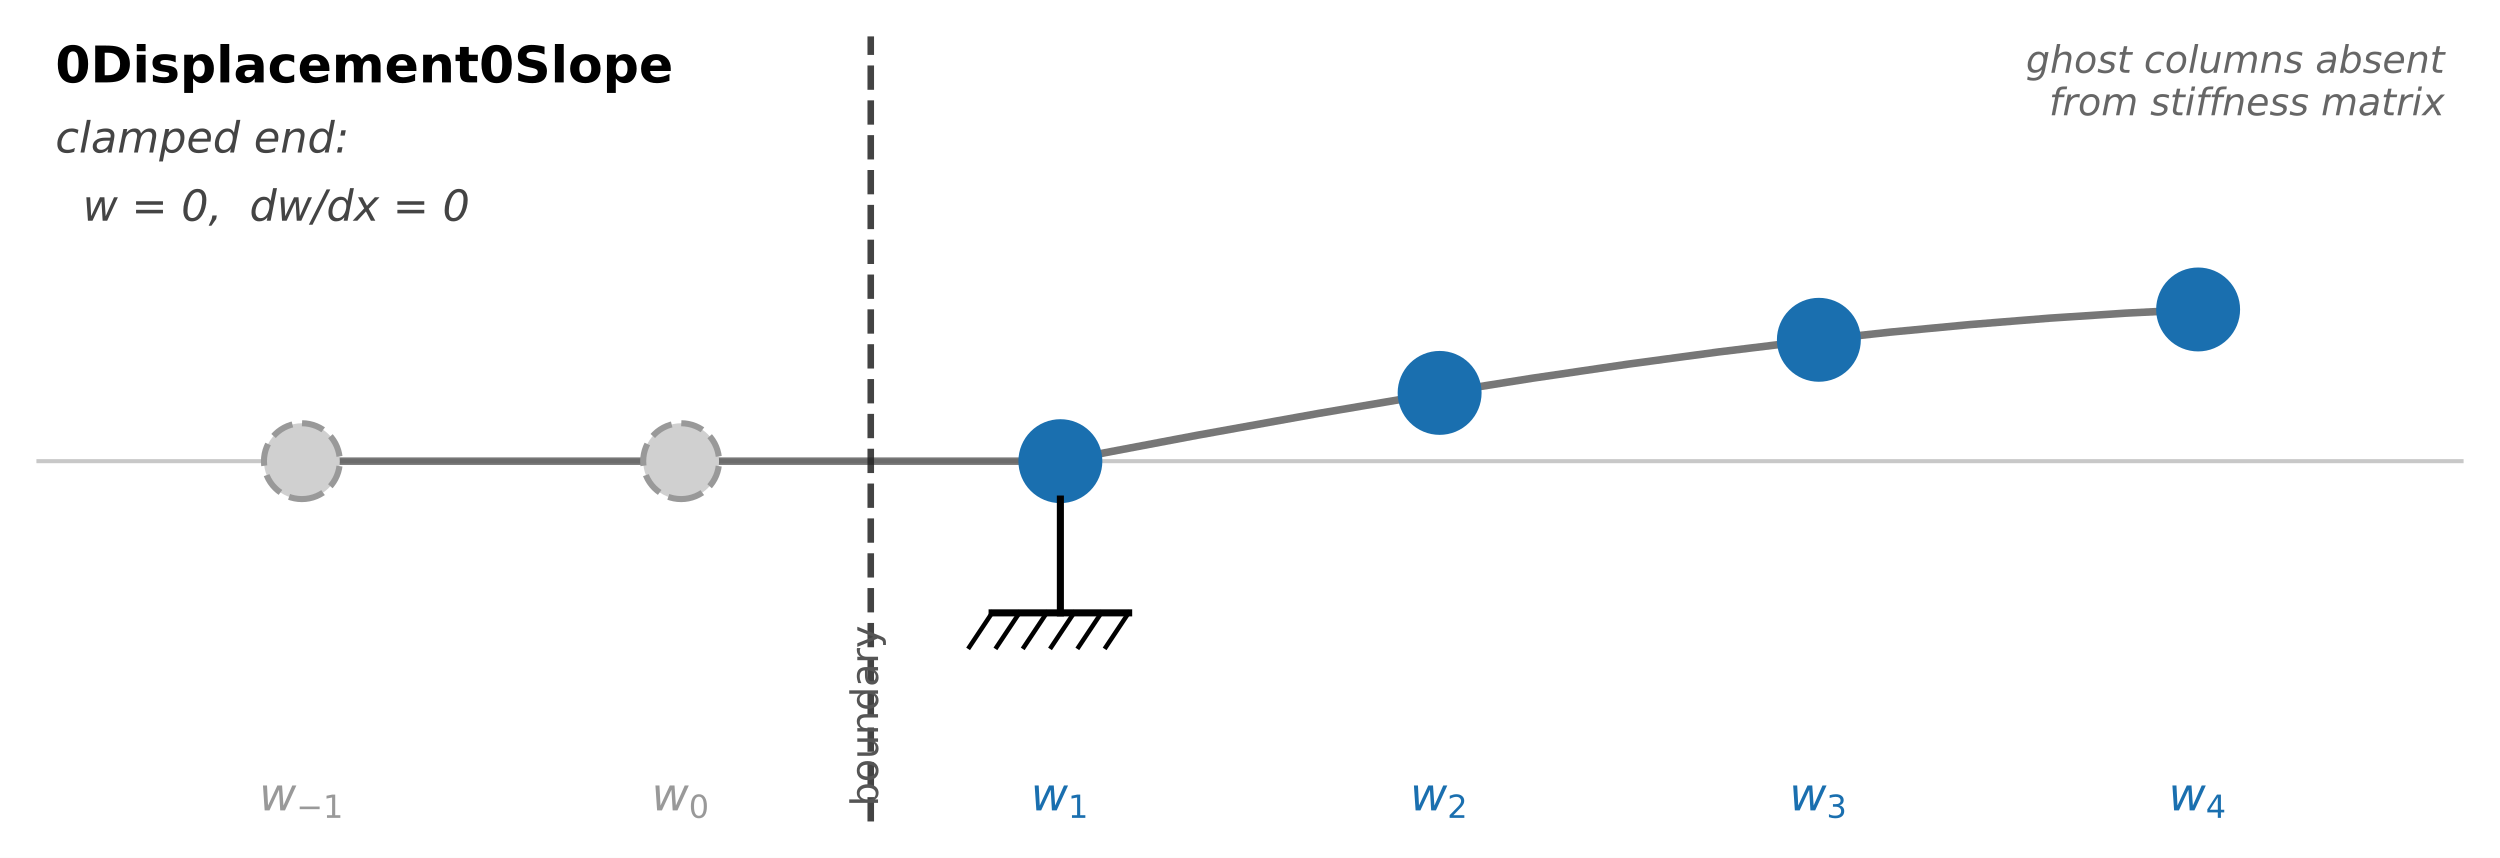
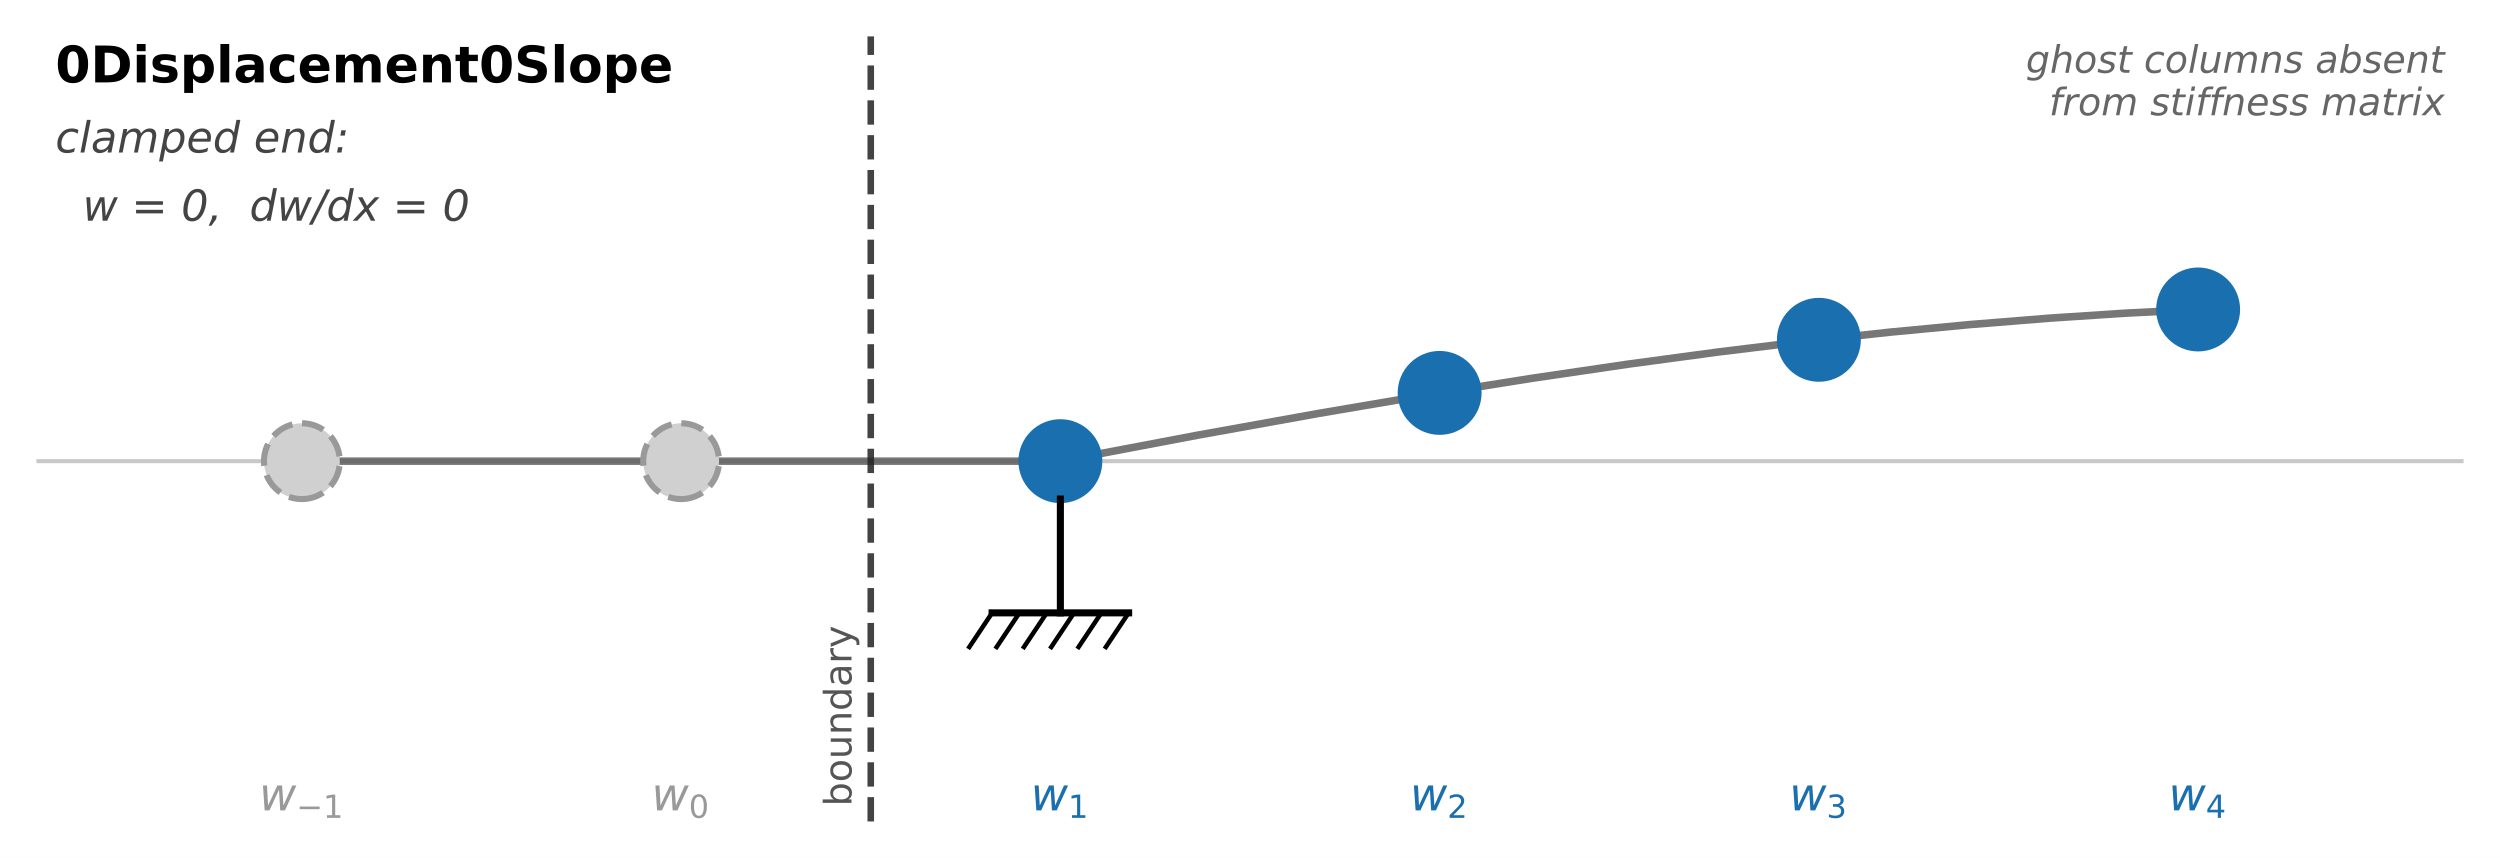
<svg xmlns="http://www.w3.org/2000/svg" xmlns:xlink="http://www.w3.org/1999/xlink" width="494.4pt" height="169.65pt" viewBox="0 0 494.4 169.65" version="1.1">
  <defs>
    <style type="text/css">*{stroke-linejoin: round; stroke-linecap: butt}</style>
  </defs>
  <g id="figure_1">
    <g id="patch_1">
      <path d="M 0 169.65  L 494.4 169.65  L 494.4 0  L 0 0  z " style="fill: #ffffff" />
    </g>
    <g id="axes_1">
      <g id="line2d_1">
-         <path d="M 7.2 91.2  L 487.2 91.2  " clip-path="url(#p2b682384bd)" style="fill: none; stroke: #c8c8c8; stroke-width: 0.8; stroke-linecap: square" />
+         <path d="M 7.2 91.2  L 487.2 91.2  " clip-path="url(#p44317454ec)" style="fill: none; stroke: #c8c8c8; stroke-width: 0.8; stroke-linecap: square" />
      </g>
      <g id="line2d_2">
-         <path d="M 209.7 91.2  L 236.79 86.072  L 260.871 81.736  L 282.693 78.029  L 303.011 74.802  L 321.824 72.034  L 339.884 69.598  L 357.192 67.487  L 373.747 65.689  L 389.549 64.189  L 405.352 62.916  L 420.402 61.927  L 434.7 61.2  L 434.7 61.2  " clip-path="url(#p2b682384bd)" style="fill: none; stroke: #555555; stroke-opacity: 0.8; stroke-width: 1.5; stroke-linecap: square" />
+         <path d="M 209.7 91.2  L 236.79 86.072  L 260.871 81.736  L 282.693 78.029  L 303.011 74.802  L 321.824 72.034  L 339.884 69.598  L 357.192 67.487  L 373.747 65.689  L 389.549 64.189  L 405.352 62.916  L 420.402 61.927  L 434.7 61.2  L 434.7 61.2  " clip-path="url(#p44317454ec)" style="fill: none; stroke: #555555; stroke-opacity: 0.8; stroke-width: 1.5; stroke-linecap: square" />
      </g>
      <g id="line2d_3">
-         <path d="M 59.7 91.2  L 209.7 91.2  " clip-path="url(#p2b682384bd)" style="fill: none; stroke: #555555; stroke-opacity: 0.8; stroke-width: 1.5; stroke-linecap: square" />
+         <path d="M 59.7 91.2  L 209.7 91.2  " clip-path="url(#p44317454ec)" style="fill: none; stroke: #555555; stroke-opacity: 0.8; stroke-width: 1.5; stroke-linecap: square" />
      </g>
      <g id="line2d_4">
-         <path d="M 172.2 162.45  L 172.2 7.2  " clip-path="url(#p2b682384bd)" style="fill: none; stroke-dasharray: 4.81,2.08; stroke-dashoffset: 0; stroke: #222222; stroke-opacity: 0.85; stroke-width: 1.3" />
+         <path d="M 172.2 162.45  L 172.2 7.2  " clip-path="url(#p44317454ec)" style="fill: none; stroke-dasharray: 4.81,2.08; stroke-dashoffset: 0; stroke: #222222; stroke-opacity: 0.85; stroke-width: 1.3" />
      </g>
      <g id="text_1">
-         <g style="fill: #555555" transform="translate(173.6402 159.45) rotate(-90) scale(0.075 -0.075)">
+         <g style="fill: #555555" transform="translate(168.3902 159.45) rotate(-90) scale(0.075 -0.075)">
          <defs>
            <path id="DejaVuSans-62" d="M 3116 1747  Q 3116 2381 2855 2742  Q 2594 3103 2138 3103  Q 1681 3103 1420 2742  Q 1159 2381 1159 1747  Q 1159 1113 1420 752  Q 1681 391 2138 391  Q 2594 391 2855 752  Q 3116 1113 3116 1747  z M 1159 2969  Q 1341 3281 1617 3432  Q 1894 3584 2278 3584  Q 2916 3584 3314 3078  Q 3713 2572 3713 1747  Q 3713 922 3314 415  Q 2916 -91 2278 -91  Q 1894 -91 1617 61  Q 1341 213 1159 525  L 1159 0  L 581 0  L 581 4863  L 1159 4863  L 1159 2969  z " transform="scale(0.015625)" />
            <path id="DejaVuSans-6f" d="M 1959 3097  Q 1497 3097 1228 2736  Q 959 2375 959 1747  Q 959 1119 1226 758  Q 1494 397 1959 397  Q 2419 397 2687 759  Q 2956 1122 2956 1747  Q 2956 2369 2687 2733  Q 2419 3097 1959 3097  z M 1959 3584  Q 2709 3584 3137 3096  Q 3566 2609 3566 1747  Q 3566 888 3137 398  Q 2709 -91 1959 -91  Q 1206 -91 779 398  Q 353 888 353 1747  Q 353 2609 779 3096  Q 1206 3584 1959 3584  z " transform="scale(0.015625)" />
            <path id="DejaVuSans-75" d="M 544 1381  L 544 3500  L 1119 3500  L 1119 1403  Q 1119 906 1312 657  Q 1506 409 1894 409  Q 2359 409 2629 706  Q 2900 1003 2900 1516  L 2900 3500  L 3475 3500  L 3475 0  L 2900 0  L 2900 538  Q 2691 219 2414 64  Q 2138 -91 1772 -91  Q 1169 -91 856 284  Q 544 659 544 1381  z M 1991 3584  L 1991 3584  z " transform="scale(0.015625)" />
            <path id="DejaVuSans-6e" d="M 3513 2113  L 3513 0  L 2938 0  L 2938 2094  Q 2938 2591 2744 2837  Q 2550 3084 2163 3084  Q 1697 3084 1428 2787  Q 1159 2491 1159 1978  L 1159 0  L 581 0  L 581 3500  L 1159 3500  L 1159 2956  Q 1366 3272 1645 3428  Q 1925 3584 2291 3584  Q 2894 3584 3203 3211  Q 3513 2838 3513 2113  z " transform="scale(0.015625)" />
            <path id="DejaVuSans-64" d="M 2906 2969  L 2906 4863  L 3481 4863  L 3481 0  L 2906 0  L 2906 525  Q 2725 213 2448 61  Q 2172 -91 1784 -91  Q 1150 -91 751 415  Q 353 922 353 1747  Q 353 2572 751 3078  Q 1150 3584 1784 3584  Q 2172 3584 2448 3432  Q 2725 3281 2906 2969  z M 947 1747  Q 947 1113 1208 752  Q 1469 391 1925 391  Q 2381 391 2643 752  Q 2906 1113 2906 1747  Q 2906 2381 2643 2742  Q 2381 3103 1925 3103  Q 1469 3103 1208 2742  Q 947 2381 947 1747  z " transform="scale(0.015625)" />
            <path id="DejaVuSans-61" d="M 2194 1759  Q 1497 1759 1228 1600  Q 959 1441 959 1056  Q 959 750 1161 570  Q 1363 391 1709 391  Q 2188 391 2477 730  Q 2766 1069 2766 1631  L 2766 1759  L 2194 1759  z M 3341 1997  L 3341 0  L 2766 0  L 2766 531  Q 2569 213 2275 61  Q 1981 -91 1556 -91  Q 1019 -91 701 211  Q 384 513 384 1019  Q 384 1609 779 1909  Q 1175 2209 1959 2209  L 2766 2209  L 2766 2266  Q 2766 2663 2505 2880  Q 2244 3097 1772 3097  Q 1472 3097 1187 3025  Q 903 2953 641 2809  L 641 3341  Q 956 3463 1253 3523  Q 1550 3584 1831 3584  Q 2591 3584 2966 3190  Q 3341 2797 3341 1997  z " transform="scale(0.015625)" />
            <path id="DejaVuSans-72" d="M 2631 2963  Q 2534 3019 2420 3045  Q 2306 3072 2169 3072  Q 1681 3072 1420 2755  Q 1159 2438 1159 1844  L 1159 0  L 581 0  L 581 3500  L 1159 3500  L 1159 2956  Q 1341 3275 1631 3429  Q 1922 3584 2338 3584  Q 2397 3584 2469 3576  Q 2541 3569 2628 3553  L 2631 2963  z " transform="scale(0.015625)" />
            <path id="DejaVuSans-79" d="M 2059 -325  Q 1816 -950 1584 -1140  Q 1353 -1331 966 -1331  L 506 -1331  L 506 -850  L 844 -850  Q 1081 -850 1212 -737  Q 1344 -625 1503 -206  L 1606 56  L 191 3500  L 800 3500  L 1894 763  L 2988 3500  L 3597 3500  L 2059 -325  z " transform="scale(0.015625)" />
          </defs>
          <use xlink:href="#DejaVuSans-62" />
          <use xlink:href="#DejaVuSans-6f" transform="translate(63.47656 0)" />
          <use xlink:href="#DejaVuSans-75" transform="translate(124.6582 0)" />
          <use xlink:href="#DejaVuSans-6e" transform="translate(188.0371 0)" />
          <use xlink:href="#DejaVuSans-64" transform="translate(251.416 0)" />
          <use xlink:href="#DejaVuSans-61" transform="translate(314.8926 0)" />
          <use xlink:href="#DejaVuSans-72" transform="translate(376.1719 0)" />
          <use xlink:href="#DejaVuSans-79" transform="translate(417.2852 0)" />
        </g>
      </g>
      <g id="text_2">
        <g style="fill: #999999" transform="translate(51.24 160.2886) scale(0.09 -0.09)">
          <defs>
            <path id="DejaVuSans-Oblique-77" d="M 544 3500  L 1113 3500  L 1259 684  L 2566 3500  L 3231 3500  L 3425 684  L 4666 3500  L 5241 3500  L 3641 0  L 2969 0  L 2797 2900  L 1459 0  L 781 0  L 544 3500  z " transform="scale(0.015625)" />
            <path id="DejaVuSans-2212" d="M 678 2272  L 4684 2272  L 4684 1741  L 678 1741  L 678 2272  z " transform="scale(0.015625)" />
            <path id="DejaVuSans-31" d="M 794 531  L 1825 531  L 1825 4091  L 703 3866  L 703 4441  L 1819 4666  L 2450 4666  L 2450 531  L 3481 531  L 3481 0  L 794 0  L 794 531  z " transform="scale(0.015625)" />
          </defs>
          <use xlink:href="#DejaVuSans-Oblique-77" transform="translate(0 0.3125)" />
          <use xlink:href="#DejaVuSans-2212" transform="translate(81.78711 -16.09375) scale(0.7)" />
          <use xlink:href="#DejaVuSans-31" transform="translate(140.4395 -16.09375) scale(0.7)" />
        </g>
      </g>
      <g id="text_3">
        <g style="fill: #999999" transform="translate(128.85 160.2886) scale(0.09 -0.09)">
          <defs>
            <path id="DejaVuSans-30" d="M 2034 4250  Q 1547 4250 1301 3770  Q 1056 3291 1056 2328  Q 1056 1369 1301 889  Q 1547 409 2034 409  Q 2525 409 2770 889  Q 3016 1369 3016 2328  Q 3016 3291 2770 3770  Q 2525 4250 2034 4250  z M 2034 4750  Q 2819 4750 3233 4129  Q 3647 3509 3647 2328  Q 3647 1150 3233 529  Q 2819 -91 2034 -91  Q 1250 -91 836 529  Q 422 1150 422 2328  Q 422 3509 836 4129  Q 1250 4750 2034 4750  z " transform="scale(0.015625)" />
          </defs>
          <use xlink:href="#DejaVuSans-Oblique-77" transform="translate(0 0.3125)" />
          <use xlink:href="#DejaVuSans-30" transform="translate(81.78711 -16.09375) scale(0.7)" />
        </g>
      </g>
      <g id="text_4">
        <g style="fill: #1a6faf" transform="translate(203.85 160.2886) scale(0.09 -0.09)">
          <use xlink:href="#DejaVuSans-Oblique-77" transform="translate(0 0.3125)" />
          <use xlink:href="#DejaVuSans-31" transform="translate(81.78711 -16.09375) scale(0.7)" />
        </g>
      </g>
      <g id="text_5">
        <g style="fill: #1a6faf" transform="translate(278.85 160.2886) scale(0.09 -0.09)">
          <defs>
            <path id="DejaVuSans-32" d="M 1228 531  L 3431 531  L 3431 0  L 469 0  L 469 531  Q 828 903 1448 1529  Q 2069 2156 2228 2338  Q 2531 2678 2651 2914  Q 2772 3150 2772 3378  Q 2772 3750 2511 3984  Q 2250 4219 1831 4219  Q 1534 4219 1204 4116  Q 875 4013 500 3803  L 500 4441  Q 881 4594 1212 4672  Q 1544 4750 1819 4750  Q 2544 4750 2975 4387  Q 3406 4025 3406 3419  Q 3406 3131 3298 2873  Q 3191 2616 2906 2266  Q 2828 2175 2409 1742  Q 1991 1309 1228 531  z " transform="scale(0.015625)" />
          </defs>
          <use xlink:href="#DejaVuSans-Oblique-77" transform="translate(0 0.3125)" />
          <use xlink:href="#DejaVuSans-32" transform="translate(81.78711 -16.09375) scale(0.7)" />
        </g>
      </g>
      <g id="text_6">
        <g style="fill: #1a6faf" transform="translate(353.85 160.2886) scale(0.09 -0.09)">
          <defs>
            <path id="DejaVuSans-33" d="M 2597 2516  Q 3050 2419 3304 2112  Q 3559 1806 3559 1356  Q 3559 666 3084 287  Q 2609 -91 1734 -91  Q 1441 -91 1130 -33  Q 819 25 488 141  L 488 750  Q 750 597 1062 519  Q 1375 441 1716 441  Q 2309 441 2620 675  Q 2931 909 2931 1356  Q 2931 1769 2642 2001  Q 2353 2234 1838 2234  L 1294 2234  L 1294 2753  L 1863 2753  Q 2328 2753 2575 2939  Q 2822 3125 2822 3475  Q 2822 3834 2567 4026  Q 2313 4219 1838 4219  Q 1578 4219 1281 4162  Q 984 4106 628 3988  L 628 4550  Q 988 4650 1302 4700  Q 1616 4750 1894 4750  Q 2613 4750 3031 4423  Q 3450 4097 3450 3541  Q 3450 3153 3228 2886  Q 3006 2619 2597 2516  z " transform="scale(0.015625)" />
          </defs>
          <use xlink:href="#DejaVuSans-Oblique-77" transform="translate(0 0.3125)" />
          <use xlink:href="#DejaVuSans-33" transform="translate(81.78711 -16.09375) scale(0.7)" />
        </g>
      </g>
      <g id="text_7">
        <g style="fill: #1a6faf" transform="translate(428.85 160.2886) scale(0.09 -0.09)">
          <defs>
            <path id="DejaVuSans-34" d="M 2419 4116  L 825 1625  L 2419 1625  L 2419 4116  z M 2253 4666  L 3047 4666  L 3047 1625  L 3713 1625  L 3713 1100  L 3047 1100  L 3047 0  L 2419 0  L 2419 1100  L 313 1100  L 313 1709  L 2253 4666  z " transform="scale(0.015625)" />
          </defs>
          <use xlink:href="#DejaVuSans-Oblique-77" transform="translate(0 0.3125)" />
          <use xlink:href="#DejaVuSans-34" transform="translate(81.78711 -16.09375) scale(0.7)" />
        </g>
      </g>
      <g id="text_8">
        <g transform="translate(10.95 16.29844) scale(0.1 -0.1)">
          <defs>
            <path id="DejaVuSans-Bold-30" d="M 2944 2338  Q 2944 3213 2780 3570  Q 2616 3928 2228 3928  Q 1841 3928 1675 3570  Q 1509 3213 1509 2338  Q 1509 1453 1675 1090  Q 1841 728 2228 728  Q 2613 728 2778 1090  Q 2944 1453 2944 2338  z M 4147 2328  Q 4147 1169 3647 539  Q 3147 -91 2228 -91  Q 1306 -91 806 539  Q 306 1169 306 2328  Q 306 3491 806 4120  Q 1306 4750 2228 4750  Q 3147 4750 3647 4120  Q 4147 3491 4147 2328  z " transform="scale(0.015625)" />
            <path id="DejaVuSans-Bold-44" d="M 1791 3756  L 1791 909  L 2222 909  Q 2959 909 3348 1275  Q 3738 1641 3738 2338  Q 3738 3031 3350 3393  Q 2963 3756 2222 3756  L 1791 3756  z M 588 4666  L 1856 4666  Q 2919 4666 3439 4514  Q 3959 4363 4331 4000  Q 4659 3684 4818 3271  Q 4978 2859 4978 2338  Q 4978 1809 4818 1395  Q 4659 981 4331 666  Q 3956 303 3431 151  Q 2906 0 1856 0  L 588 0  L 588 4666  z " transform="scale(0.015625)" />
            <path id="DejaVuSans-Bold-69" d="M 538 3500  L 1656 3500  L 1656 0  L 538 0  L 538 3500  z M 538 4863  L 1656 4863  L 1656 3950  L 538 3950  L 538 4863  z " transform="scale(0.015625)" />
            <path id="DejaVuSans-Bold-73" d="M 3272 3391  L 3272 2541  Q 2913 2691 2578 2766  Q 2244 2841 1947 2841  Q 1628 2841 1473 2761  Q 1319 2681 1319 2516  Q 1319 2381 1436 2309  Q 1553 2238 1856 2203  L 2053 2175  Q 2913 2066 3209 1816  Q 3506 1566 3506 1031  Q 3506 472 3093 190  Q 2681 -91 1863 -91  Q 1516 -91 1145 -36  Q 775 19 384 128  L 384 978  Q 719 816 1070 734  Q 1422 653 1784 653  Q 2113 653 2278 743  Q 2444 834 2444 1013  Q 2444 1163 2330 1236  Q 2216 1309 1875 1350  L 1678 1375  Q 931 1469 631 1722  Q 331 1975 331 2491  Q 331 3047 712 3315  Q 1094 3584 1881 3584  Q 2191 3584 2531 3537  Q 2872 3491 3272 3391  z " transform="scale(0.015625)" />
            <path id="DejaVuSans-Bold-70" d="M 1656 506  L 1656 -1331  L 538 -1331  L 538 3500  L 1656 3500  L 1656 2988  Q 1888 3294 2169 3439  Q 2450 3584 2816 3584  Q 3463 3584 3878 3070  Q 4294 2556 4294 1747  Q 4294 938 3878 423  Q 3463 -91 2816 -91  Q 2450 -91 2169 54  Q 1888 200 1656 506  z M 2400 2772  Q 2041 2772 1848 2508  Q 1656 2244 1656 1747  Q 1656 1250 1848 986  Q 2041 722 2400 722  Q 2759 722 2948 984  Q 3138 1247 3138 1747  Q 3138 2247 2948 2509  Q 2759 2772 2400 2772  z " transform="scale(0.015625)" />
            <path id="DejaVuSans-Bold-6c" d="M 538 4863  L 1656 4863  L 1656 0  L 538 0  L 538 4863  z " transform="scale(0.015625)" />
            <path id="DejaVuSans-Bold-61" d="M 2106 1575  Q 1756 1575 1579 1456  Q 1403 1338 1403 1106  Q 1403 894 1545 773  Q 1688 653 1941 653  Q 2256 653 2472 879  Q 2688 1106 2688 1447  L 2688 1575  L 2106 1575  z M 3816 1997  L 3816 0  L 2688 0  L 2688 519  Q 2463 200 2181 54  Q 1900 -91 1497 -91  Q 953 -91 614 226  Q 275 544 275 1050  Q 275 1666 698 1953  Q 1122 2241 2028 2241  L 2688 2241  L 2688 2328  Q 2688 2594 2478 2717  Q 2269 2841 1825 2841  Q 1466 2841 1156 2769  Q 847 2697 581 2553  L 581 3406  Q 941 3494 1303 3539  Q 1666 3584 2028 3584  Q 2975 3584 3395 3211  Q 3816 2838 3816 1997  z " transform="scale(0.015625)" />
            <path id="DejaVuSans-Bold-63" d="M 3366 3391  L 3366 2478  Q 3138 2634 2908 2709  Q 2678 2784 2431 2784  Q 1963 2784 1702 2511  Q 1441 2238 1441 1747  Q 1441 1256 1702 982  Q 1963 709 2431 709  Q 2694 709 2930 787  Q 3166 866 3366 1019  L 3366 103  Q 3103 6 2833 -42  Q 2563 -91 2291 -91  Q 1344 -91 809 395  Q 275 881 275 1747  Q 275 2613 809 3098  Q 1344 3584 2291 3584  Q 2566 3584 2833 3536  Q 3100 3488 3366 3391  z " transform="scale(0.015625)" />
            <path id="DejaVuSans-Bold-65" d="M 4031 1759  L 4031 1441  L 1416 1441  Q 1456 1047 1700 850  Q 1944 653 2381 653  Q 2734 653 3104 758  Q 3475 863 3866 1075  L 3866 213  Q 3469 63 3072 -14  Q 2675 -91 2278 -91  Q 1328 -91 801 392  Q 275 875 275 1747  Q 275 2603 792 3093  Q 1309 3584 2216 3584  Q 3041 3584 3536 3087  Q 4031 2591 4031 1759  z M 2881 2131  Q 2881 2450 2695 2645  Q 2509 2841 2209 2841  Q 1884 2841 1681 2658  Q 1478 2475 1428 2131  L 2881 2131  z " transform="scale(0.015625)" />
            <path id="DejaVuSans-Bold-6d" d="M 3781 2919  Q 3994 3244 4286 3414  Q 4578 3584 4928 3584  Q 5531 3584 5847 3212  Q 6163 2841 6163 2131  L 6163 0  L 5038 0  L 5038 1825  Q 5041 1866 5042 1909  Q 5044 1953 5044 2034  Q 5044 2406 4934 2573  Q 4825 2741 4581 2741  Q 4263 2741 4089 2478  Q 3916 2216 3909 1719  L 3909 0  L 2784 0  L 2784 1825  Q 2784 2406 2684 2573  Q 2584 2741 2328 2741  Q 2006 2741 1831 2477  Q 1656 2213 1656 1722  L 1656 0  L 531 0  L 531 3500  L 1656 3500  L 1656 2988  Q 1863 3284 2130 3434  Q 2397 3584 2719 3584  Q 3081 3584 3359 3409  Q 3638 3234 3781 2919  z " transform="scale(0.015625)" />
            <path id="DejaVuSans-Bold-6e" d="M 4056 2131  L 4056 0  L 2931 0  L 2931 347  L 2931 1631  Q 2931 2084 2911 2256  Q 2891 2428 2841 2509  Q 2775 2619 2662 2680  Q 2550 2741 2406 2741  Q 2056 2741 1856 2470  Q 1656 2200 1656 1722  L 1656 0  L 538 0  L 538 3500  L 1656 3500  L 1656 2988  Q 1909 3294 2193 3439  Q 2478 3584 2822 3584  Q 3428 3584 3742 3212  Q 4056 2841 4056 2131  z " transform="scale(0.015625)" />
            <path id="DejaVuSans-Bold-74" d="M 1759 4494  L 1759 3500  L 2913 3500  L 2913 2700  L 1759 2700  L 1759 1216  Q 1759 972 1856 886  Q 1953 800 2241 800  L 2816 800  L 2816 0  L 1856 0  Q 1194 0 917 276  Q 641 553 641 1216  L 641 2700  L 84 2700  L 84 3500  L 641 3500  L 641 4494  L 1759 4494  z " transform="scale(0.015625)" />
            <path id="DejaVuSans-Bold-53" d="M 3834 4519  L 3834 3531  Q 3450 3703 3084 3790  Q 2719 3878 2394 3878  Q 1963 3878 1756 3759  Q 1550 3641 1550 3391  Q 1550 3203 1689 3098  Q 1828 2994 2194 2919  L 2706 2816  Q 3484 2659 3812 2340  Q 4141 2022 4141 1434  Q 4141 663 3683 286  Q 3225 -91 2284 -91  Q 1841 -91 1394 -6  Q 947 78 500 244  L 500 1259  Q 947 1022 1364 901  Q 1781 781 2169 781  Q 2563 781 2772 912  Q 2981 1044 2981 1288  Q 2981 1506 2839 1625  Q 2697 1744 2272 1838  L 1806 1941  Q 1106 2091 782 2419  Q 459 2747 459 3303  Q 459 4000 909 4375  Q 1359 4750 2203 4750  Q 2588 4750 2994 4692  Q 3400 4634 3834 4519  z " transform="scale(0.015625)" />
            <path id="DejaVuSans-Bold-6f" d="M 2203 2784  Q 1831 2784 1636 2517  Q 1441 2250 1441 1747  Q 1441 1244 1636 976  Q 1831 709 2203 709  Q 2569 709 2762 976  Q 2956 1244 2956 1747  Q 2956 2250 2762 2517  Q 2569 2784 2203 2784  z M 2203 3584  Q 3106 3584 3614 3096  Q 4122 2609 4122 1747  Q 4122 884 3614 396  Q 3106 -91 2203 -91  Q 1297 -91 786 396  Q 275 884 275 1747  Q 275 2609 786 3096  Q 1297 3584 2203 3584  z " transform="scale(0.015625)" />
          </defs>
          <use xlink:href="#DejaVuSans-Bold-30" />
          <use xlink:href="#DejaVuSans-Bold-44" transform="translate(69.58008 0)" />
          <use xlink:href="#DejaVuSans-Bold-69" transform="translate(152.5879 0)" />
          <use xlink:href="#DejaVuSans-Bold-73" transform="translate(186.8652 0)" />
          <use xlink:href="#DejaVuSans-Bold-70" transform="translate(246.3867 0)" />
          <use xlink:href="#DejaVuSans-Bold-6c" transform="translate(317.9688 0)" />
          <use xlink:href="#DejaVuSans-Bold-61" transform="translate(352.2461 0)" />
          <use xlink:href="#DejaVuSans-Bold-63" transform="translate(419.7266 0)" />
          <use xlink:href="#DejaVuSans-Bold-65" transform="translate(479.0039 0)" />
          <use xlink:href="#DejaVuSans-Bold-6d" transform="translate(546.8262 0)" />
          <use xlink:href="#DejaVuSans-Bold-65" transform="translate(651.0254 0)" />
          <use xlink:href="#DejaVuSans-Bold-6e" transform="translate(718.8477 0)" />
          <use xlink:href="#DejaVuSans-Bold-74" transform="translate(790.0391 0)" />
          <use xlink:href="#DejaVuSans-Bold-30" transform="translate(837.8418 0)" />
          <use xlink:href="#DejaVuSans-Bold-53" transform="translate(907.4219 0)" />
          <use xlink:href="#DejaVuSans-Bold-6c" transform="translate(979.4434 0)" />
          <use xlink:href="#DejaVuSans-Bold-6f" transform="translate(1013.721 0)" />
          <use xlink:href="#DejaVuSans-Bold-70" transform="translate(1082.422 0)" />
          <use xlink:href="#DejaVuSans-Bold-65" transform="translate(1154.004 0)" />
        </g>
      </g>
      <g id="text_9">
        <g style="fill: #444444" transform="translate(10.95 30.15867) scale(0.085 -0.085)">
          <defs>
            <path id="DejaVuSans-Oblique-63" d="M 3431 3366  L 3316 2797  Q 3109 2947 2876 3022  Q 2644 3097 2394 3097  Q 2119 3097 1870 3000  Q 1622 2903 1453 2725  Q 1184 2453 1037 2087  Q 891 1722 891 1331  Q 891 859 1127 628  Q 1363 397 1844 397  Q 2081 397 2348 469  Q 2616 541 2906 684  L 2797 116  Q 2547 13 2283 -39  Q 2019 -91 1741 -91  Q 1044 -91 669 257  Q 294 606 294 1253  Q 294 1797 489 2255  Q 684 2713 1069 3078  Q 1331 3328 1684 3456  Q 2038 3584 2456 3584  Q 2700 3584 2940 3529  Q 3181 3475 3431 3366  z " transform="scale(0.015625)" />
            <path id="DejaVuSans-Oblique-6c" d="M 1172 4863  L 1747 4863  L 800 0  L 225 0  L 1172 4863  z " transform="scale(0.015625)" />
            <path id="DejaVuSans-Oblique-61" d="M 3438 1997  L 3047 0  L 2472 0  L 2578 531  Q 2325 219 2001 64  Q 1678 -91 1281 -91  Q 834 -91 548 182  Q 263 456 263 884  Q 263 1497 752 1853  Q 1241 2209 2100 2209  L 2900 2209  L 2931 2363  Q 2938 2388 2941 2417  Q 2944 2447 2944 2509  Q 2944 2788 2717 2942  Q 2491 3097 2081 3097  Q 1800 3097 1504 3025  Q 1209 2953 897 2809  L 997 3341  Q 1322 3463 1633 3523  Q 1944 3584 2234 3584  Q 2853 3584 3176 3315  Q 3500 3047 3500 2534  Q 3500 2431 3484 2292  Q 3469 2153 3438 1997  z M 2816 1759  L 2241 1759  Q 1534 1759 1195 1570  Q 856 1381 856 984  Q 856 709 1029 553  Q 1203 397 1509 397  Q 1978 397 2328 733  Q 2678 1069 2791 1631  L 2816 1759  z " transform="scale(0.015625)" />
            <path id="DejaVuSans-Oblique-6d" d="M 5747 2113  L 5338 0  L 4763 0  L 5166 2094  Q 5191 2228 5203 2325  Q 5216 2422 5216 2491  Q 5216 2772 5059 2928  Q 4903 3084 4622 3084  Q 4203 3084 3875 2770  Q 3547 2456 3450 1953  L 3066 0  L 2491 0  L 2900 2094  Q 2925 2209 2937 2307  Q 2950 2406 2950 2484  Q 2950 2769 2794 2926  Q 2638 3084 2363 3084  Q 1938 3084 1609 2770  Q 1281 2456 1184 1953  L 800 0  L 225 0  L 909 3500  L 1484 3500  L 1375 2956  Q 1609 3263 1923 3423  Q 2238 3584 2597 3584  Q 2978 3584 3223 3384  Q 3469 3184 3519 2828  Q 3781 3197 4126 3390  Q 4472 3584 4856 3584  Q 5306 3584 5551 3325  Q 5797 3066 5797 2591  Q 5797 2488 5784 2364  Q 5772 2241 5747 2113  z " transform="scale(0.015625)" />
            <path id="DejaVuSans-Oblique-70" d="M 3175 2156  Q 3175 2616 2975 2859  Q 2775 3103 2400 3103  Q 2144 3103 1911 2972  Q 1678 2841 1497 2591  Q 1319 2344 1212 1994  Q 1106 1644 1106 1300  Q 1106 863 1306 627  Q 1506 391 1875 391  Q 2147 391 2380 519  Q 2613 647 2778 891  Q 2956 1147 3065 1494  Q 3175 1841 3175 2156  z M 1394 2969  Q 1625 3272 1939 3428  Q 2253 3584 2638 3584  Q 3175 3584 3472 3232  Q 3769 2881 3769 2247  Q 3769 1728 3584 1258  Q 3400 788 3053 416  Q 2822 169 2531 39  Q 2241 -91 1919 -91  Q 1547 -91 1294 64  Q 1041 219 916 525  L 556 -1331  L -19 -1331  L 922 3500  L 1497 3500  L 1394 2969  z " transform="scale(0.015625)" />
            <path id="DejaVuSans-Oblique-65" d="M 3078 2063  Q 3088 2113 3092 2166  Q 3097 2219 3097 2272  Q 3097 2653 2873 2875  Q 2650 3097 2266 3097  Q 1838 3097 1509 2826  Q 1181 2556 1013 2059  L 3078 2063  z M 3578 1613  L 903 1613  Q 884 1494 878 1425  Q 872 1356 872 1306  Q 872 872 1139 634  Q 1406 397 1894 397  Q 2269 397 2603 481  Q 2938 566 3225 728  L 3116 159  Q 2806 34 2476 -28  Q 2147 -91 1806 -91  Q 1078 -91 686 257  Q 294 606 294 1247  Q 294 1794 489 2264  Q 684 2734 1063 3103  Q 1306 3334 1642 3459  Q 1978 3584 2356 3584  Q 2950 3584 3301 3228  Q 3653 2872 3653 2272  Q 3653 2128 3634 1964  Q 3616 1800 3578 1613  z " transform="scale(0.015625)" />
            <path id="DejaVuSans-Oblique-64" d="M 2675 525  Q 2444 222 2128 65  Q 1813 -91 1428 -91  Q 903 -91 598 267  Q 294 625 294 1247  Q 294 1766 478 2236  Q 663 2706 1013 3078  Q 1244 3325 1534 3454  Q 1825 3584 2144 3584  Q 2481 3584 2739 3421  Q 2997 3259 3138 2956  L 3513 4863  L 4091 4863  L 3144 0  L 2566 0  L 2675 525  z M 891 1350  Q 891 897 1095 644  Q 1300 391 1663 391  Q 1931 391 2161 520  Q 2391 650 2566 903  Q 2750 1166 2856 1509  Q 2963 1853 2963 2188  Q 2963 2622 2758 2865  Q 2553 3109 2194 3109  Q 1922 3109 1687 2981  Q 1453 2853 1288 2613  Q 1106 2353 998 2009  Q 891 1666 891 1350  z " transform="scale(0.015625)" />
            <path id="DejaVuSans-Oblique-20" transform="scale(0.015625)" />
            <path id="DejaVuSans-Oblique-6e" d="M 3566 2113  L 3156 0  L 2578 0  L 2988 2091  Q 3016 2238 3031 2350  Q 3047 2463 3047 2528  Q 3047 2791 2881 2937  Q 2716 3084 2419 3084  Q 1956 3084 1622 2776  Q 1288 2469 1184 1941  L 800 0  L 225 0  L 903 3500  L 1478 3500  L 1363 2950  Q 1603 3253 1940 3418  Q 2278 3584 2650 3584  Q 3113 3584 3367 3334  Q 3622 3084 3622 2631  Q 3622 2519 3608 2391  Q 3594 2263 3566 2113  z " transform="scale(0.015625)" />
            <path id="DejaVuSans-Oblique-3a" d="M 978 3309  L 1638 3309  L 1484 2516  L 825 2516  L 978 3309  z M 488 794  L 1147 794  L 991 0  L 331 0  L 488 794  z " transform="scale(0.015625)" />
          </defs>
          <use xlink:href="#DejaVuSans-Oblique-63" />
          <use xlink:href="#DejaVuSans-Oblique-6c" transform="translate(54.98047 0)" />
          <use xlink:href="#DejaVuSans-Oblique-61" transform="translate(82.76367 0)" />
          <use xlink:href="#DejaVuSans-Oblique-6d" transform="translate(144.043 0)" />
          <use xlink:href="#DejaVuSans-Oblique-70" transform="translate(241.4551 0)" />
          <use xlink:href="#DejaVuSans-Oblique-65" transform="translate(304.9316 0)" />
          <use xlink:href="#DejaVuSans-Oblique-64" transform="translate(366.4551 0)" />
          <use xlink:href="#DejaVuSans-Oblique-20" transform="translate(429.9316 0)" />
          <use xlink:href="#DejaVuSans-Oblique-65" transform="translate(461.7188 0)" />
          <use xlink:href="#DejaVuSans-Oblique-6e" transform="translate(523.2422 0)" />
          <use xlink:href="#DejaVuSans-Oblique-64" transform="translate(586.6211 0)" />
          <use xlink:href="#DejaVuSans-Oblique-3a" transform="translate(650.0977 0)" />
        </g>
      </g>
      <g id="text_10">
        <g style="fill: #444444" transform="translate(10.95 43.65867) scale(0.085 -0.085)">
          <defs>
            <path id="DejaVuSans-Oblique-3d" d="M 678 2906  L 4684 2906  L 4684 2381  L 678 2381  L 678 2906  z M 678 1631  L 4684 1631  L 4684 1100  L 678 1100  L 678 1631  z " transform="scale(0.015625)" />
            <path id="DejaVuSans-Oblique-30" d="M 2444 4750  Q 3078 4750 3414 4328  Q 3750 3906 3750 3116  Q 3750 2516 3592 1923  Q 3434 1331 3150 863  Q 2859 394 2467 151  Q 2075 -91 1600 -91  Q 988 -91 653 334  Q 319 759 319 1544  Q 319 2138 480 2733  Q 641 3328 928 3794  Q 1216 4263 1602 4506  Q 1988 4750 2444 4750  z M 2406 4250  Q 2169 4250 1955 4123  Q 1741 3997 1569 3750  Q 1281 3338 1111 2720  Q 941 2103 941 1453  Q 941 938 1123 673  Q 1306 409 1663 409  Q 1913 409 2125 536  Q 2338 663 2509 909  Q 2794 1319 2961 1936  Q 3128 2553 3128 3206  Q 3128 3722 2945 3986  Q 2763 4250 2406 4250  z " transform="scale(0.015625)" />
            <path id="DejaVuSans-Oblique-2c" d="M 575 794  L 1234 794  L 1131 256  L 422 -744  L 19 -744  L 469 256  L 575 794  z " transform="scale(0.015625)" />
            <path id="DejaVuSans-Oblique-2f" d="M 2175 4666  L 2731 4666  L 84 -594  L -469 -594  L 2175 4666  z " transform="scale(0.015625)" />
            <path id="DejaVuSans-Oblique-78" d="M 3841 3500  L 2234 1784  L 3219 0  L 2559 0  L 1819 1388  L 531 0  L -166 0  L 1556 1844  L 641 3500  L 1300 3500  L 1972 2234  L 3144 3500  L 3841 3500  z " transform="scale(0.015625)" />
          </defs>
          <use xlink:href="#DejaVuSans-Oblique-20" />
          <use xlink:href="#DejaVuSans-Oblique-20" transform="translate(31.78711 0)" />
          <use xlink:href="#DejaVuSans-Oblique-77" transform="translate(63.57422 0)" />
          <use xlink:href="#DejaVuSans-Oblique-20" transform="translate(145.3613 0)" />
          <use xlink:href="#DejaVuSans-Oblique-3d" transform="translate(177.1484 0)" />
          <use xlink:href="#DejaVuSans-Oblique-20" transform="translate(260.9375 0)" />
          <use xlink:href="#DejaVuSans-Oblique-30" transform="translate(292.7246 0)" />
          <use xlink:href="#DejaVuSans-Oblique-2c" transform="translate(356.3477 0)" />
          <use xlink:href="#DejaVuSans-Oblique-20" transform="translate(388.1348 0)" />
          <use xlink:href="#DejaVuSans-Oblique-20" transform="translate(419.9219 0)" />
          <use xlink:href="#DejaVuSans-Oblique-64" transform="translate(451.709 0)" />
          <use xlink:href="#DejaVuSans-Oblique-77" transform="translate(515.1855 0)" />
          <use xlink:href="#DejaVuSans-Oblique-2f" transform="translate(596.9727 0)" />
          <use xlink:href="#DejaVuSans-Oblique-64" transform="translate(630.6641 0)" />
          <use xlink:href="#DejaVuSans-Oblique-78" transform="translate(694.1406 0)" />
          <use xlink:href="#DejaVuSans-Oblique-20" transform="translate(753.3203 0)" />
          <use xlink:href="#DejaVuSans-Oblique-3d" transform="translate(785.1074 0)" />
          <use xlink:href="#DejaVuSans-Oblique-20" transform="translate(868.8965 0)" />
          <use xlink:href="#DejaVuSans-Oblique-30" transform="translate(900.6836 0)" />
        </g>
      </g>
      <g id="text_11">
        <g style="fill: #666666" transform="translate(400.6441 14.39883) scale(0.075 -0.075)">
          <defs>
            <path id="DejaVuSans-Oblique-67" d="M 3816 3500  L 3219 434  Q 3047 -456 2561 -893  Q 2075 -1331 1253 -1331  Q 950 -1331 690 -1286  Q 431 -1241 206 -1147  L 313 -588  Q 525 -725 762 -790  Q 1000 -856 1269 -856  Q 1816 -856 2167 -557  Q 2519 -259 2631 300  L 2681 563  Q 2441 288 2122 144  Q 1803 0 1434 0  Q 903 0 598 351  Q 294 703 294 1319  Q 294 1803 478 2267  Q 663 2731 997 3091  Q 1219 3328 1514 3456  Q 1809 3584 2131 3584  Q 2484 3584 2746 3420  Q 3009 3256 3138 2956  L 3238 3500  L 3816 3500  z M 2950 2216  Q 2950 2641 2750 2872  Q 2550 3103 2181 3103  Q 1953 3103 1747 3012  Q 1541 2922 1394 2759  Q 1156 2491 1023 2127  Q 891 1763 891 1375  Q 891 944 1092 712  Q 1294 481 1672 481  Q 2219 481 2584 976  Q 2950 1472 2950 2216  z " transform="scale(0.015625)" />
            <path id="DejaVuSans-Oblique-68" d="M 3566 2113  L 3156 0  L 2578 0  L 2988 2091  Q 3016 2238 3031 2350  Q 3047 2463 3047 2528  Q 3047 2791 2881 2937  Q 2716 3084 2419 3084  Q 1956 3084 1617 2771  Q 1278 2459 1178 1941  L 800 0  L 225 0  L 1172 4863  L 1747 4863  L 1375 2950  Q 1594 3244 1934 3414  Q 2275 3584 2650 3584  Q 3113 3584 3367 3334  Q 3622 3084 3622 2631  Q 3622 2519 3608 2391  Q 3594 2263 3566 2113  z " transform="scale(0.015625)" />
            <path id="DejaVuSans-Oblique-6f" d="M 1625 -91  Q 1009 -91 651 289  Q 294 669 294 1325  Q 294 1706 417 2101  Q 541 2497 738 2766  Q 1047 3184 1428 3384  Q 1809 3584 2291 3584  Q 2888 3584 3255 3212  Q 3622 2841 3622 2241  Q 3622 1825 3500 1412  Q 3378 1000 3181 728  Q 2875 309 2494 109  Q 2113 -91 1625 -91  z M 891 1344  Q 891 869 1089 633  Q 1288 397 1691 397  Q 2269 397 2648 901  Q 3028 1406 3028 2181  Q 3028 2634 2825 2865  Q 2622 3097 2228 3097  Q 1903 3097 1650 2945  Q 1397 2794 1197 2484  Q 1050 2253 970 1956  Q 891 1659 891 1344  z " transform="scale(0.015625)" />
            <path id="DejaVuSans-Oblique-73" d="M 3200 3397  L 3091 2853  Q 2863 2978 2609 3040  Q 2356 3103 2088 3103  Q 1634 3103 1373 2948  Q 1113 2794 1113 2528  Q 1113 2219 1719 2053  Q 1766 2041 1788 2034  L 1972 1978  Q 2547 1819 2739 1644  Q 2931 1469 2931 1166  Q 2931 609 2489 259  Q 2047 -91 1331 -91  Q 1053 -91 747 -37  Q 441 16 72 128  L 184 722  Q 500 559 806 475  Q 1113 391 1394 391  Q 1816 391 2080 572  Q 2344 753 2344 1031  Q 2344 1331 1650 1516  L 1591 1531  L 1394 1581  Q 956 1697 753 1886  Q 550 2075 550 2369  Q 550 2928 970 3256  Q 1391 3584 2113 3584  Q 2397 3584 2667 3537  Q 2938 3491 3200 3397  z " transform="scale(0.015625)" />
            <path id="DejaVuSans-Oblique-74" d="M 2706 3500  L 2619 3053  L 1472 3053  L 1100 1153  Q 1081 1047 1072 975  Q 1063 903 1063 863  Q 1063 663 1183 572  Q 1303 481 1569 481  L 2150 481  L 2053 0  L 1503 0  Q 991 0 739 200  Q 488 400 488 806  Q 488 878 497 964  Q 506 1050 525 1153  L 897 3053  L 409 3053  L 500 3500  L 978 3500  L 1172 4494  L 1747 4494  L 1556 3500  L 2706 3500  z " transform="scale(0.015625)" />
            <path id="DejaVuSans-Oblique-75" d="M 428 1388  L 838 3500  L 1416 3500  L 1006 1409  Q 975 1256 961 1147  Q 947 1038 947 966  Q 947 700 1109 554  Q 1272 409 1569 409  Q 2031 409 2368 721  Q 2706 1034 2809 1563  L 3194 3500  L 3769 3500  L 3091 0  L 2516 0  L 2631 550  Q 2388 244 2052 76  Q 1716 -91 1338 -91  Q 878 -91 622 161  Q 366 413 366 863  Q 366 956 381 1097  Q 397 1238 428 1388  z " transform="scale(0.015625)" />
            <path id="DejaVuSans-Oblique-62" d="M 3169 2138  Q 3169 2591 2961 2847  Q 2753 3103 2388 3103  Q 2122 3103 1889 2973  Q 1656 2844 1484 2597  Q 1303 2338 1198 1995  Q 1094 1653 1094 1313  Q 1094 881 1298 636  Q 1503 391 1863 391  Q 2134 391 2365 517  Q 2597 644 2772 891  Q 2950 1147 3059 1487  Q 3169 1828 3169 2138  z M 1381 2969  Q 1594 3256 1914 3420  Q 2234 3584 2584 3584  Q 3122 3584 3439 3221  Q 3756 2859 3756 2241  Q 3756 1734 3570 1259  Q 3384 784 3041 416  Q 2816 172 2522 40  Q 2228 -91 1906 -91  Q 1566 -91 1316 65  Q 1066 222 909 531  L 806 0  L 231 0  L 1178 4863  L 1753 4863  L 1381 2969  z " transform="scale(0.015625)" />
          </defs>
          <use xlink:href="#DejaVuSans-Oblique-67" />
          <use xlink:href="#DejaVuSans-Oblique-68" transform="translate(63.47656 0)" />
          <use xlink:href="#DejaVuSans-Oblique-6f" transform="translate(126.8555 0)" />
          <use xlink:href="#DejaVuSans-Oblique-73" transform="translate(188.0371 0)" />
          <use xlink:href="#DejaVuSans-Oblique-74" transform="translate(240.1367 0)" />
          <use xlink:href="#DejaVuSans-Oblique-20" transform="translate(279.3457 0)" />
          <use xlink:href="#DejaVuSans-Oblique-63" transform="translate(311.1328 0)" />
          <use xlink:href="#DejaVuSans-Oblique-6f" transform="translate(366.1133 0)" />
          <use xlink:href="#DejaVuSans-Oblique-6c" transform="translate(427.2949 0)" />
          <use xlink:href="#DejaVuSans-Oblique-75" transform="translate(455.0781 0)" />
          <use xlink:href="#DejaVuSans-Oblique-6d" transform="translate(518.457 0)" />
          <use xlink:href="#DejaVuSans-Oblique-6e" transform="translate(615.8691 0)" />
          <use xlink:href="#DejaVuSans-Oblique-73" transform="translate(679.248 0)" />
          <use xlink:href="#DejaVuSans-Oblique-20" transform="translate(731.3477 0)" />
          <use xlink:href="#DejaVuSans-Oblique-61" transform="translate(763.1348 0)" />
          <use xlink:href="#DejaVuSans-Oblique-62" transform="translate(824.4141 0)" />
          <use xlink:href="#DejaVuSans-Oblique-73" transform="translate(887.8906 0)" />
          <use xlink:href="#DejaVuSans-Oblique-65" transform="translate(939.9902 0)" />
          <use xlink:href="#DejaVuSans-Oblique-6e" transform="translate(1001.514 0)" />
          <use xlink:href="#DejaVuSans-Oblique-74" transform="translate(1064.893 0)" />
        </g>
        <g style="fill: #666666" transform="translate(405.2238 22.79719) scale(0.075 -0.075)">
          <defs>
            <path id="DejaVuSans-Oblique-66" d="M 3059 4863  L 2969 4384  L 2419 4384  Q 2106 4384 1964 4261  Q 1822 4138 1753 3809  L 1691 3500  L 2638 3500  L 2553 3053  L 1606 3053  L 1013 0  L 434 0  L 1031 3053  L 481 3053  L 563 3500  L 1113 3500  L 1159 3744  Q 1278 4363 1576 4613  Q 1875 4863 2516 4863  L 3059 4863  z " transform="scale(0.015625)" />
            <path id="DejaVuSans-Oblique-72" d="M 2853 2969  Q 2766 3016 2653 3041  Q 2541 3066 2413 3066  Q 1953 3066 1609 2717  Q 1266 2369 1153 1784  L 800 0  L 225 0  L 909 3500  L 1484 3500  L 1375 2956  Q 1603 3259 1920 3421  Q 2238 3584 2597 3584  Q 2691 3584 2781 3573  Q 2872 3563 2963 3538  L 2853 2969  z " transform="scale(0.015625)" />
            <path id="DejaVuSans-Oblique-69" d="M 1172 4863  L 1747 4863  L 1606 4134  L 1031 4134  L 1172 4863  z M 909 3500  L 1484 3500  L 800 0  L 225 0  L 909 3500  z " transform="scale(0.015625)" />
          </defs>
          <use xlink:href="#DejaVuSans-Oblique-66" />
          <use xlink:href="#DejaVuSans-Oblique-72" transform="translate(35.20508 0)" />
          <use xlink:href="#DejaVuSans-Oblique-6f" transform="translate(76.31836 0)" />
          <use xlink:href="#DejaVuSans-Oblique-6d" transform="translate(137.5 0)" />
          <use xlink:href="#DejaVuSans-Oblique-20" transform="translate(234.9121 0)" />
          <use xlink:href="#DejaVuSans-Oblique-73" transform="translate(266.6992 0)" />
          <use xlink:href="#DejaVuSans-Oblique-74" transform="translate(318.7988 0)" />
          <use xlink:href="#DejaVuSans-Oblique-69" transform="translate(358.0078 0)" />
          <use xlink:href="#DejaVuSans-Oblique-66" transform="translate(385.791 0)" />
          <use xlink:href="#DejaVuSans-Oblique-66" transform="translate(420.9961 0)" />
          <use xlink:href="#DejaVuSans-Oblique-6e" transform="translate(456.2012 0)" />
          <use xlink:href="#DejaVuSans-Oblique-65" transform="translate(519.5801 0)" />
          <use xlink:href="#DejaVuSans-Oblique-73" transform="translate(581.1035 0)" />
          <use xlink:href="#DejaVuSans-Oblique-73" transform="translate(633.2031 0)" />
          <use xlink:href="#DejaVuSans-Oblique-20" transform="translate(685.3027 0)" />
          <use xlink:href="#DejaVuSans-Oblique-6d" transform="translate(717.0898 0)" />
          <use xlink:href="#DejaVuSans-Oblique-61" transform="translate(814.502 0)" />
          <use xlink:href="#DejaVuSans-Oblique-74" transform="translate(875.7812 0)" />
          <use xlink:href="#DejaVuSans-Oblique-72" transform="translate(914.9902 0)" />
          <use xlink:href="#DejaVuSans-Oblique-69" transform="translate(956.1035 0)" />
          <use xlink:href="#DejaVuSans-Oblique-78" transform="translate(983.8867 0)" />
        </g>
      </g>
      <g id="patch_2">
        <path d="M 59.7 98.7  C 61.689 98.7 63.597 97.91 65.003 96.503  C 66.41 95.097 67.2 93.189 67.2 91.2  C 67.2 89.211 66.41 87.303 65.003 85.897  C 63.597 84.49 61.689 83.7 59.7 83.7  C 57.711 83.7 55.803 84.49 54.397 85.897  C 52.99 87.303 52.2 89.211 52.2 91.2  C 52.2 93.189 52.99 95.097 54.397 96.503  C 55.803 97.91 57.711 98.7 59.7 98.7  z " style="fill: #d0d0d0; stroke-dasharray: 4.44,1.92; stroke-dashoffset: 0; stroke: #999999; stroke-width: 1.2; stroke-linejoin: miter" />
      </g>
      <g id="patch_3">
        <path d="M 134.7 98.7  C 136.689 98.7 138.597 97.91 140.003 96.503  C 141.41 95.097 142.2 93.189 142.2 91.2  C 142.2 89.211 141.41 87.303 140.003 85.897  C 138.597 84.49 136.689 83.7 134.7 83.7  C 132.711 83.7 130.803 84.49 129.397 85.897  C 127.99 87.303 127.2 89.211 127.2 91.2  C 127.2 93.189 127.99 95.097 129.397 96.503  C 130.803 97.91 132.711 98.7 134.7 98.7  z " style="fill: #d0d0d0; stroke-dasharray: 4.44,1.92; stroke-dashoffset: 0; stroke: #999999; stroke-width: 1.2; stroke-linejoin: miter" />
      </g>
      <g id="patch_4">
        <path d="M 209.7 98.7  C 211.689 98.7 213.597 97.91 215.003 96.503  C 216.41 95.097 217.2 93.189 217.2 91.2  C 217.2 89.211 216.41 87.303 215.003 85.897  C 213.597 84.49 211.689 83.7 209.7 83.7  C 207.711 83.7 205.803 84.49 204.397 85.897  C 202.99 87.303 202.2 89.211 202.2 91.2  C 202.2 93.189 202.99 95.097 204.397 96.503  C 205.803 97.91 207.711 98.7 209.7 98.7  z " style="fill: #1a6faf; stroke: #1a6faf; stroke-width: 1.6; stroke-linejoin: miter" />
      </g>
      <g id="patch_5">
        <path d="M 284.7 85.2  C 286.689 85.2 288.597 84.41 290.003 83.003  C 291.41 81.597 292.2 79.689 292.2 77.7  C 292.2 75.711 291.41 73.803 290.003 72.397  C 288.597 70.99 286.689 70.2 284.7 70.2  C 282.711 70.2 280.803 70.99 279.397 72.397  C 277.99 73.803 277.2 75.711 277.2 77.7  C 277.2 79.689 277.99 81.597 279.397 83.003  C 280.803 84.41 282.711 85.2 284.7 85.2  z " style="fill: #1a6faf; stroke: #1a6faf; stroke-width: 1.6; stroke-linejoin: miter" />
      </g>
      <g id="patch_6">
        <path d="M 359.7 74.7  C 361.689 74.7 363.597 73.91 365.003 72.503  C 366.41 71.097 367.2 69.189 367.2 67.2  C 367.2 65.211 366.41 63.303 365.003 61.897  C 363.597 60.49 361.689 59.7 359.7 59.7  C 357.711 59.7 355.803 60.49 354.397 61.897  C 352.99 63.303 352.2 65.211 352.2 67.2  C 352.2 69.189 352.99 71.097 354.397 72.503  C 355.803 73.91 357.711 74.7 359.7 74.7  z " style="fill: #1a6faf; stroke: #1a6faf; stroke-width: 1.6; stroke-linejoin: miter" />
      </g>
      <g id="patch_7">
        <path d="M 434.7 68.7  C 436.689 68.7 438.597 67.91 440.003 66.503  C 441.41 65.097 442.2 63.189 442.2 61.2  C 442.2 59.211 441.41 57.303 440.003 55.897  C 438.597 54.49 436.689 53.7 434.7 53.7  C 432.711 53.7 430.803 54.49 429.397 55.897  C 427.99 57.303 427.2 59.211 427.2 61.2  C 427.2 63.189 427.99 65.097 429.397 66.503  C 430.803 67.91 432.711 68.7 434.7 68.7  z " style="fill: #1a6faf; stroke: #1a6faf; stroke-width: 1.6; stroke-linejoin: miter" />
      </g>
      <g id="line2d_5">
-         <path d="M 209.7 98.7  L 209.7 121.2  " clip-path="url(#p2b682384bd)" style="fill: none; stroke: #000000; stroke-width: 1.4; stroke-linecap: square" />
+         <path d="M 209.7 98.7  L 209.7 121.2  " clip-path="url(#p44317454ec)" style="fill: none; stroke: #000000; stroke-width: 1.4; stroke-linecap: square" />
      </g>
      <g id="line2d_6">
-         <path d="M 196.2 121.2  L 223.2 121.2  " clip-path="url(#p2b682384bd)" style="fill: none; stroke: #000000; stroke-width: 1.4; stroke-linecap: square" />
+         <path d="M 196.2 121.2  L 223.2 121.2  " clip-path="url(#p44317454ec)" style="fill: none; stroke: #000000; stroke-width: 1.4; stroke-linecap: square" />
      </g>
      <g id="line2d_7">
-         <path d="M 196.2 121.2  L 191.7 127.95  " clip-path="url(#p2b682384bd)" style="fill: none; stroke: #000000; stroke-width: 0.9; stroke-linecap: square" />
+         <path d="M 196.2 121.2  L 191.7 127.95  " clip-path="url(#p44317454ec)" style="fill: none; stroke: #000000; stroke-width: 0.9; stroke-linecap: square" />
      </g>
      <g id="line2d_8">
-         <path d="M 201.6 121.2  L 197.1 127.95  " clip-path="url(#p2b682384bd)" style="fill: none; stroke: #000000; stroke-width: 0.9; stroke-linecap: square" />
+         <path d="M 201.6 121.2  L 197.1 127.95  " clip-path="url(#p44317454ec)" style="fill: none; stroke: #000000; stroke-width: 0.9; stroke-linecap: square" />
      </g>
      <g id="line2d_9">
-         <path d="M 207 121.2  L 202.5 127.95  " clip-path="url(#p2b682384bd)" style="fill: none; stroke: #000000; stroke-width: 0.9; stroke-linecap: square" />
+         <path d="M 207 121.2  L 202.5 127.95  " clip-path="url(#p44317454ec)" style="fill: none; stroke: #000000; stroke-width: 0.9; stroke-linecap: square" />
      </g>
      <g id="line2d_10">
-         <path d="M 212.4 121.2  L 207.9 127.95  " clip-path="url(#p2b682384bd)" style="fill: none; stroke: #000000; stroke-width: 0.9; stroke-linecap: square" />
+         <path d="M 212.4 121.2  L 207.9 127.95  " clip-path="url(#p44317454ec)" style="fill: none; stroke: #000000; stroke-width: 0.9; stroke-linecap: square" />
      </g>
      <g id="line2d_11">
-         <path d="M 217.8 121.2  L 213.3 127.95  " clip-path="url(#p2b682384bd)" style="fill: none; stroke: #000000; stroke-width: 0.9; stroke-linecap: square" />
+         <path d="M 217.8 121.2  L 213.3 127.95  " clip-path="url(#p44317454ec)" style="fill: none; stroke: #000000; stroke-width: 0.9; stroke-linecap: square" />
      </g>
      <g id="line2d_12">
-         <path d="M 223.2 121.2  L 218.7 127.95  " clip-path="url(#p2b682384bd)" style="fill: none; stroke: #000000; stroke-width: 0.9; stroke-linecap: square" />
+         <path d="M 223.2 121.2  L 218.7 127.95  " clip-path="url(#p44317454ec)" style="fill: none; stroke: #000000; stroke-width: 0.9; stroke-linecap: square" />
      </g>
    </g>
  </g>
  <defs>
-     <clipPath id="p2b682384bd">
+     <clipPath id="p44317454ec">
      <rect x="7.2" y="7.2" width="480" height="155.25" />
    </clipPath>
  </defs>
</svg>
